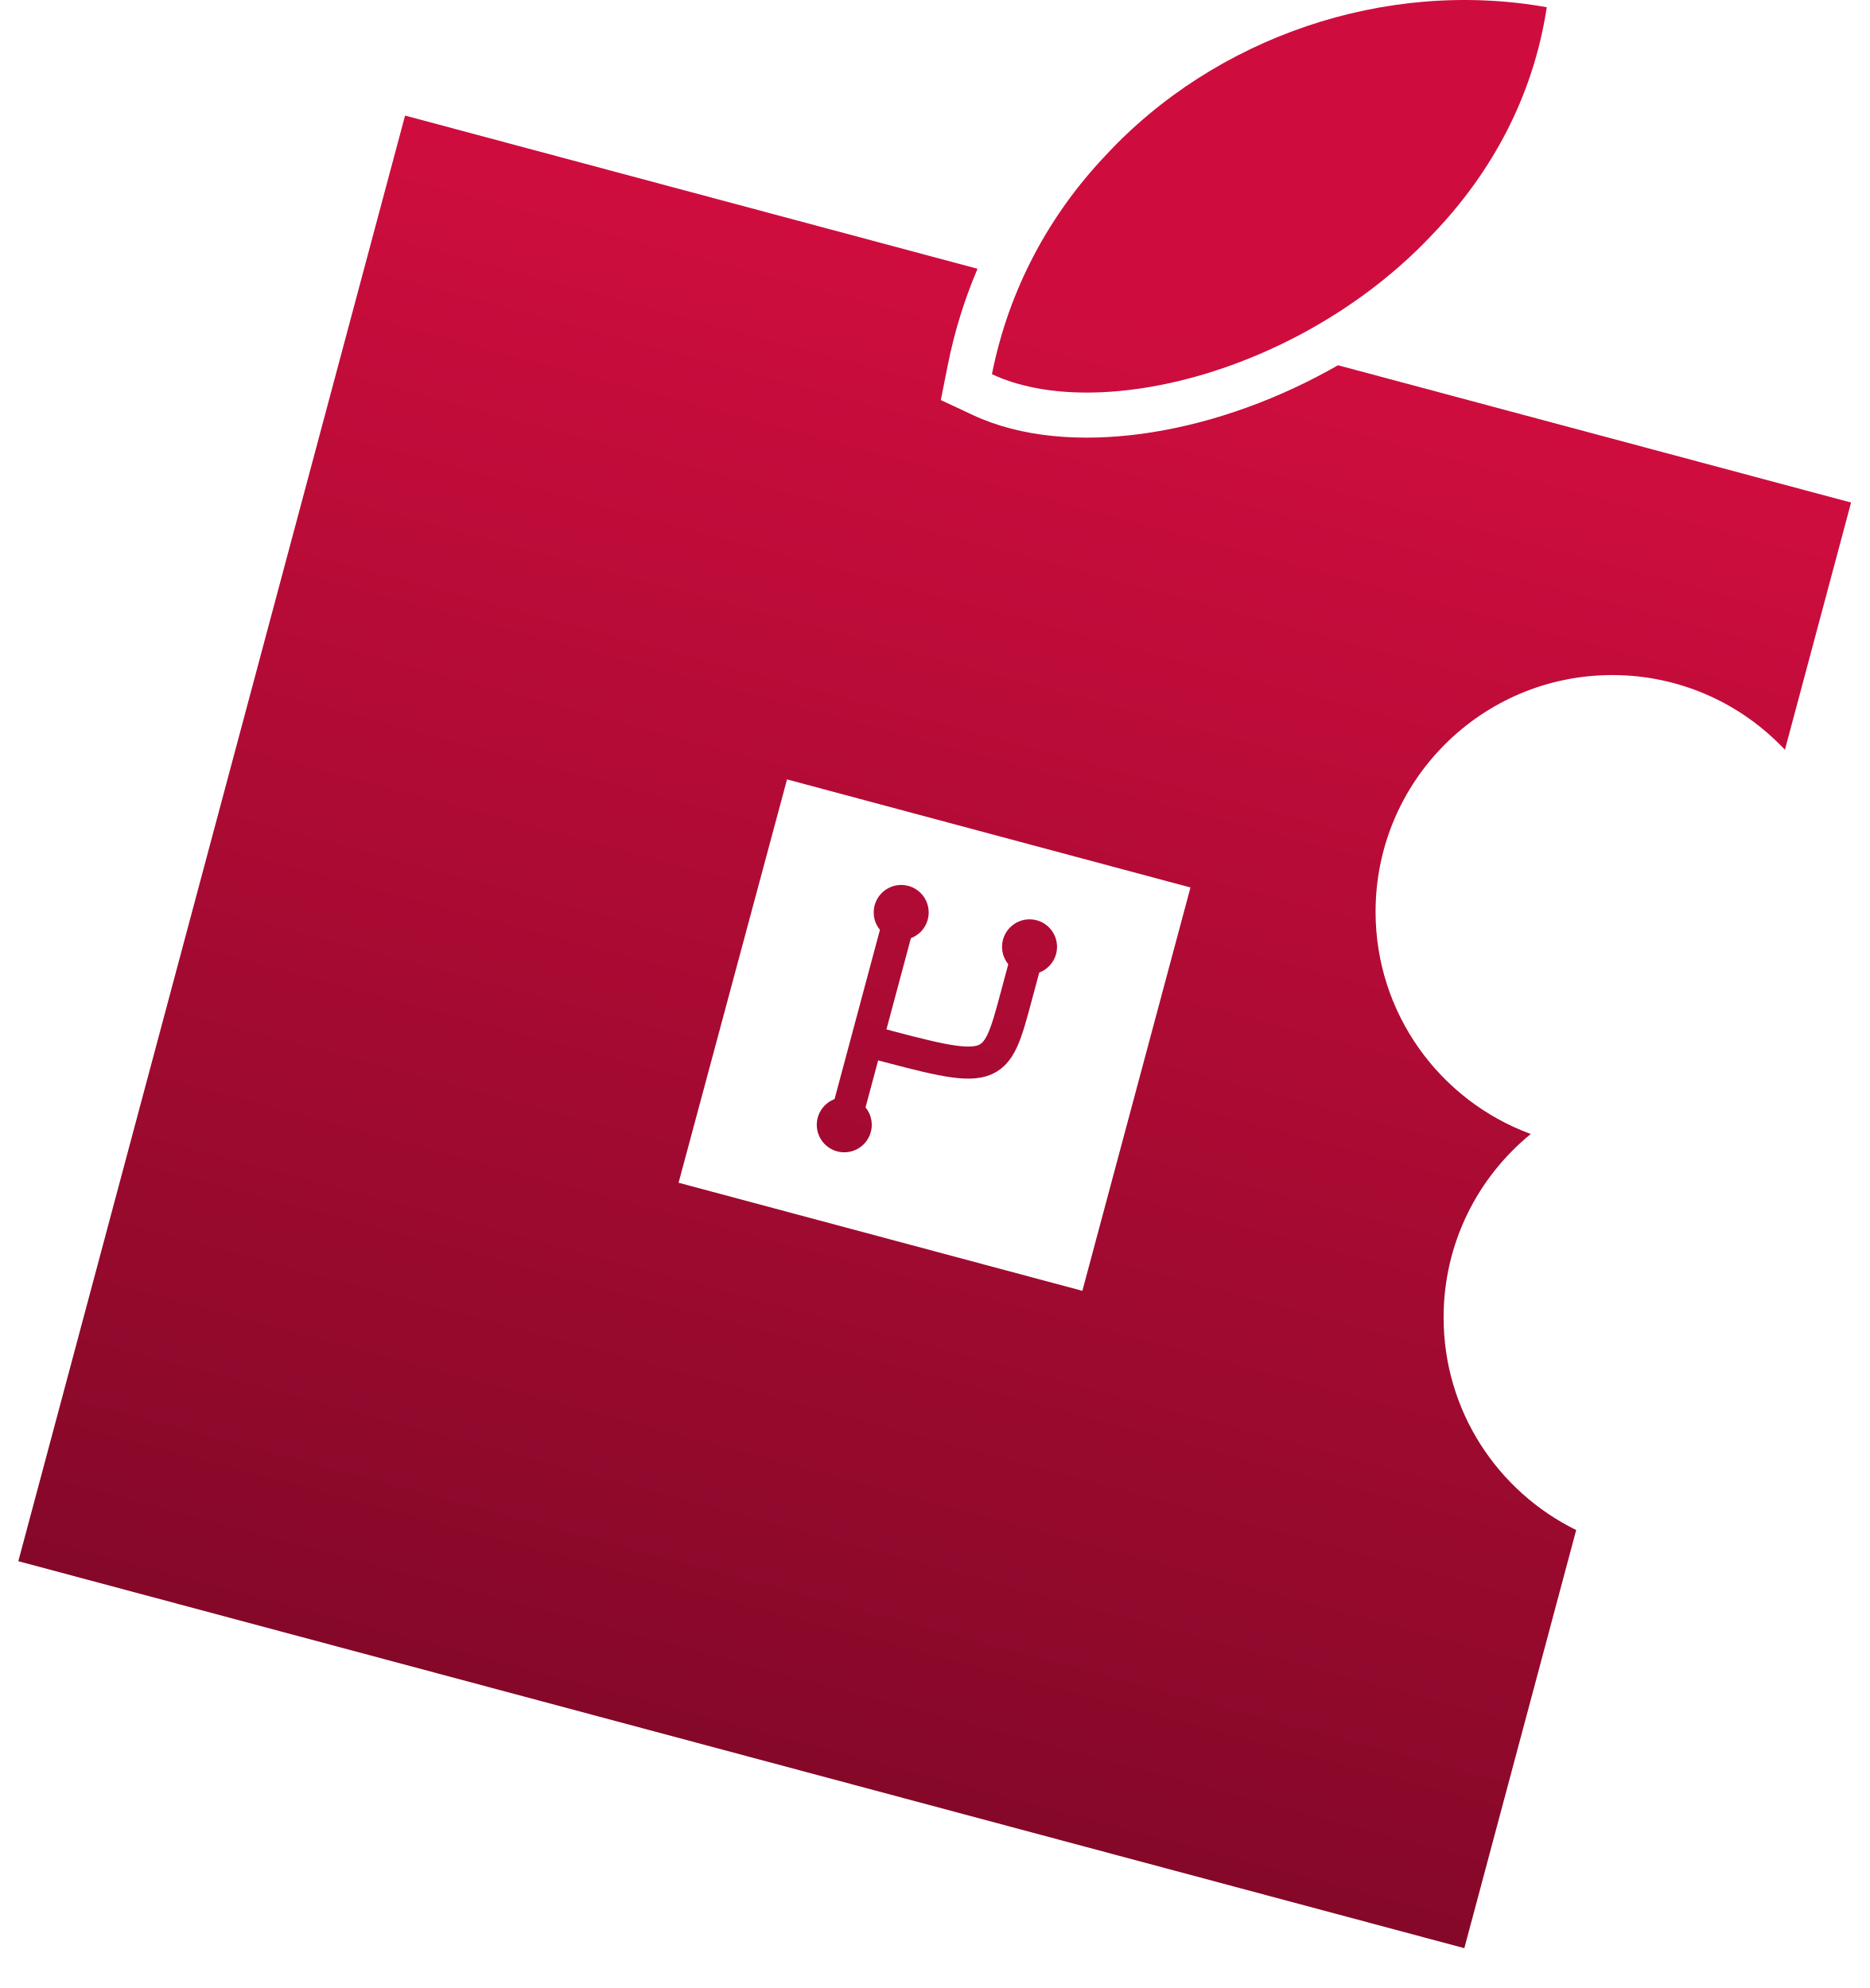
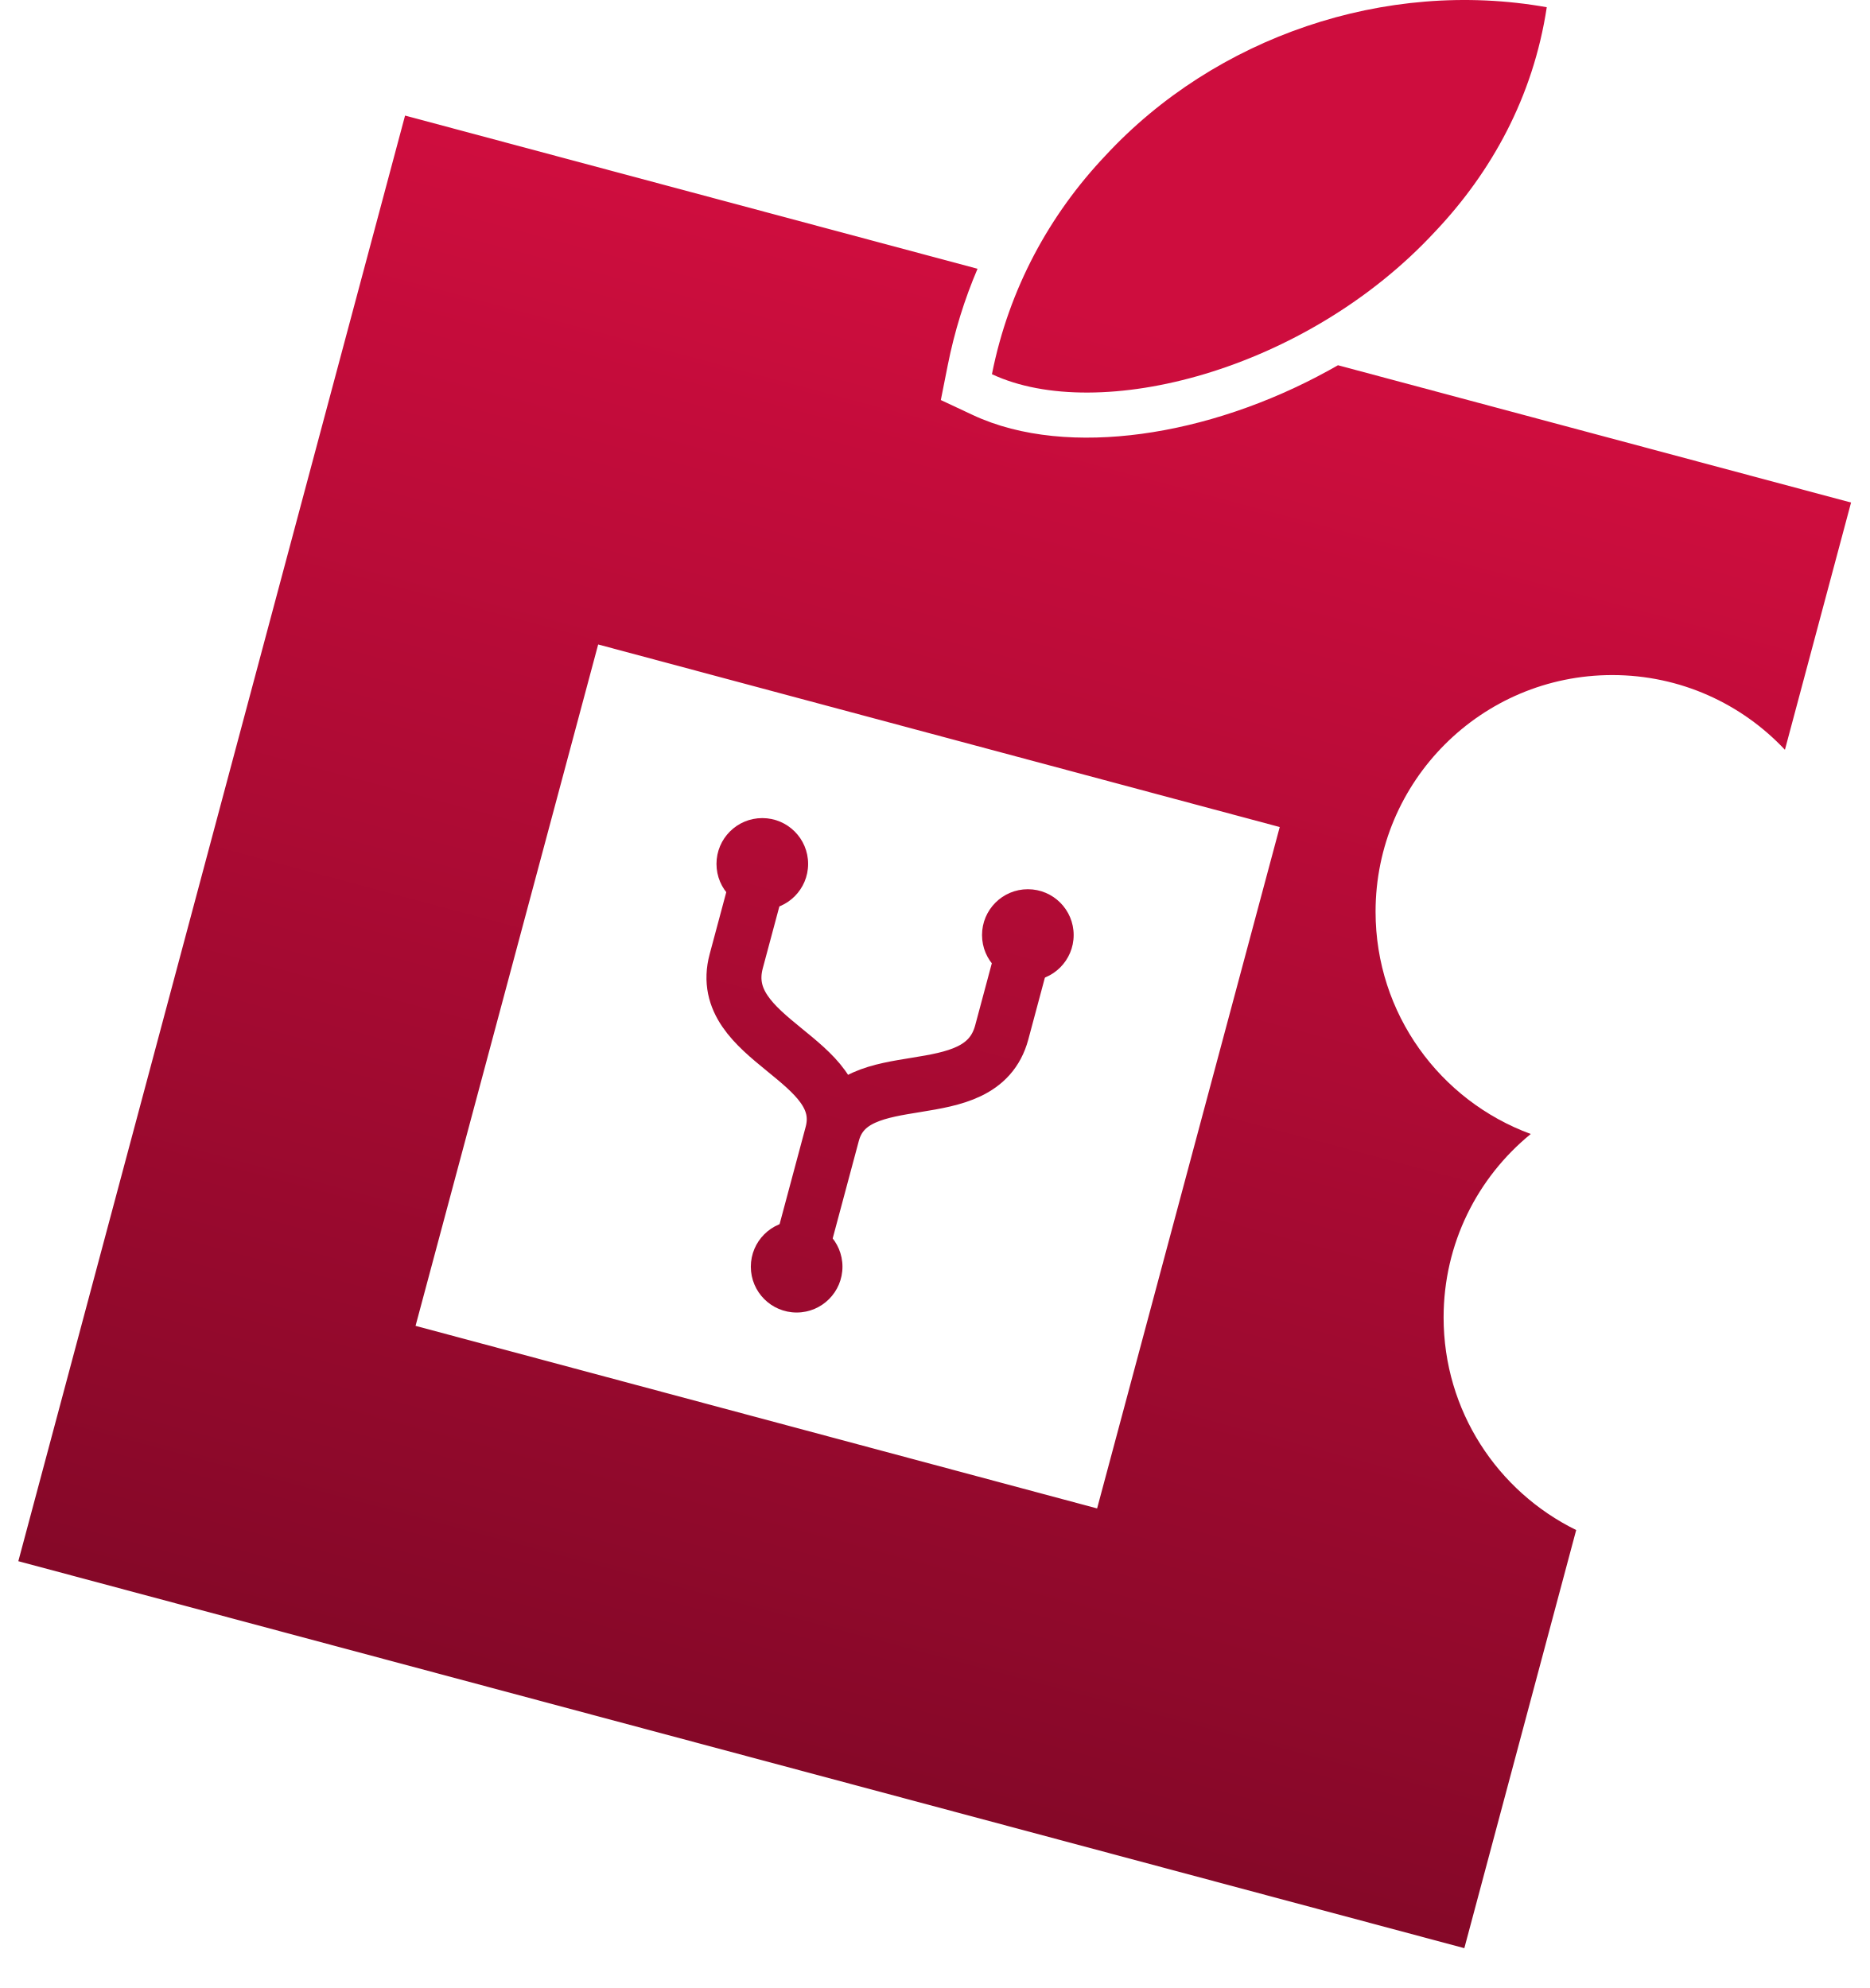
<svg xmlns="http://www.w3.org/2000/svg" width="408" height="434" viewBox="0 0 408 434" fill="none">
  <defs>
    <linearGradient id="rose" x1="88.143" y1="27.522" x2="4.192" y2="341.617" gradientUnits="userSpaceOnUse">
      <stop stop-color="#CE0D3E" />
      <stop offset="1" stop-color="#850828" />
    </linearGradient>
  </defs>
-   <path d="M205.339 87.333L206.841 79.773C208.314 72.354 210.516 65.311 213.35 58.677L150.878 41.954L88.406 25.231L4 340.825L319.594 425.306L344.008 334.023C326.869 325.613 315.071 307.99 315.071 287.611C315.071 271.457 322.484 257.035 334.095 247.561C314.327 240.309 300.222 221.321 300.222 199.04C300.222 170.505 323.354 147.373 351.889 147.373C366.747 147.373 380.139 153.644 389.565 163.685L404 109.712L340.615 92.745L292.015 79.735C291.373 80.104 290.73 80.466 290.085 80.821C276.732 88.185 262.491 92.901 249.153 94.709C235.963 96.496 222.855 95.536 212.319 90.602L205.339 87.333ZM259.824 193.746L171.771 170.151L148.101 258.205L236.229 281.8L259.824 193.746Z" fill="url(#rose)" fill-rule="evenodd" />
+   <path d="M205.339 87.333L206.841 79.773C208.314 72.354 210.516 65.311 213.35 58.677L150.878 41.954L88.406 25.231L4 340.825L319.594 425.306L344.008 334.023C326.869 325.613 315.071 307.99 315.071 287.611C315.071 271.457 322.484 257.035 334.095 247.561C314.327 240.309 300.222 221.321 300.222 199.04C300.222 170.505 323.354 147.373 351.889 147.373C366.747 147.373 380.139 153.644 389.565 163.685L404 109.712L340.615 92.745L292.015 79.735C291.373 80.104 290.73 80.466 290.085 80.821C276.732 88.185 262.491 92.901 249.153 94.709C235.963 96.496 222.855 95.536 212.319 90.602L205.339 87.333ZM130.553 140.695L279.305 180.553L239.447 329.305L90.695 289.447Z" fill="url(#rose)" fill-rule="evenodd" />
  <path d="M241.276 33.957C229.107 46.801 220.213 62.963 216.493 81.69C239.733 92.573 285.015 81.023 313.206 50.572C325.454 37.642 334.615 21.217 337.587 1.578C302.343 -4.697 265.229 8.079 241.276 33.957Z" fill="url(#rose)" fill-rule="evenodd" />
-   <path d="M184.265 245.559L196.689 199.194M189.183 227.206C217.195 234.712 217.195 234.712 221.853 217.325L224.701 206.7" stroke="url(#rose)" stroke-width="7" stroke-linecap="round" stroke-linejoin="round" />
-   <circle cx="196.689" cy="199.194" r="6" fill="url(#rose)" />
-   <circle cx="224.701" cy="206.7" r="6" fill="url(#rose)" />
-   <circle cx="184.265" cy="245.559" r="6" fill="url(#rose)" />
+   <path d="M173.871 276.535L181.635 247.557M166.375 188.598L160.681 209.849C156.022 227.235 186.035 231.136 181.635 247.557M224.331 204.127L218.637 225.378C213.978 242.765 186.035 231.136 181.635 247.557" stroke="url(#rose)" stroke-width="12" stroke-linecap="round" stroke-linejoin="round" />
+   <circle cx="166.375" cy="188.598" r="10" fill="url(#rose)" />
+   <circle cx="224.331" cy="204.127" r="10" fill="url(#rose)" />
+   <circle cx="173.871" cy="276.535" r="10" fill="url(#rose)" />
</svg>
